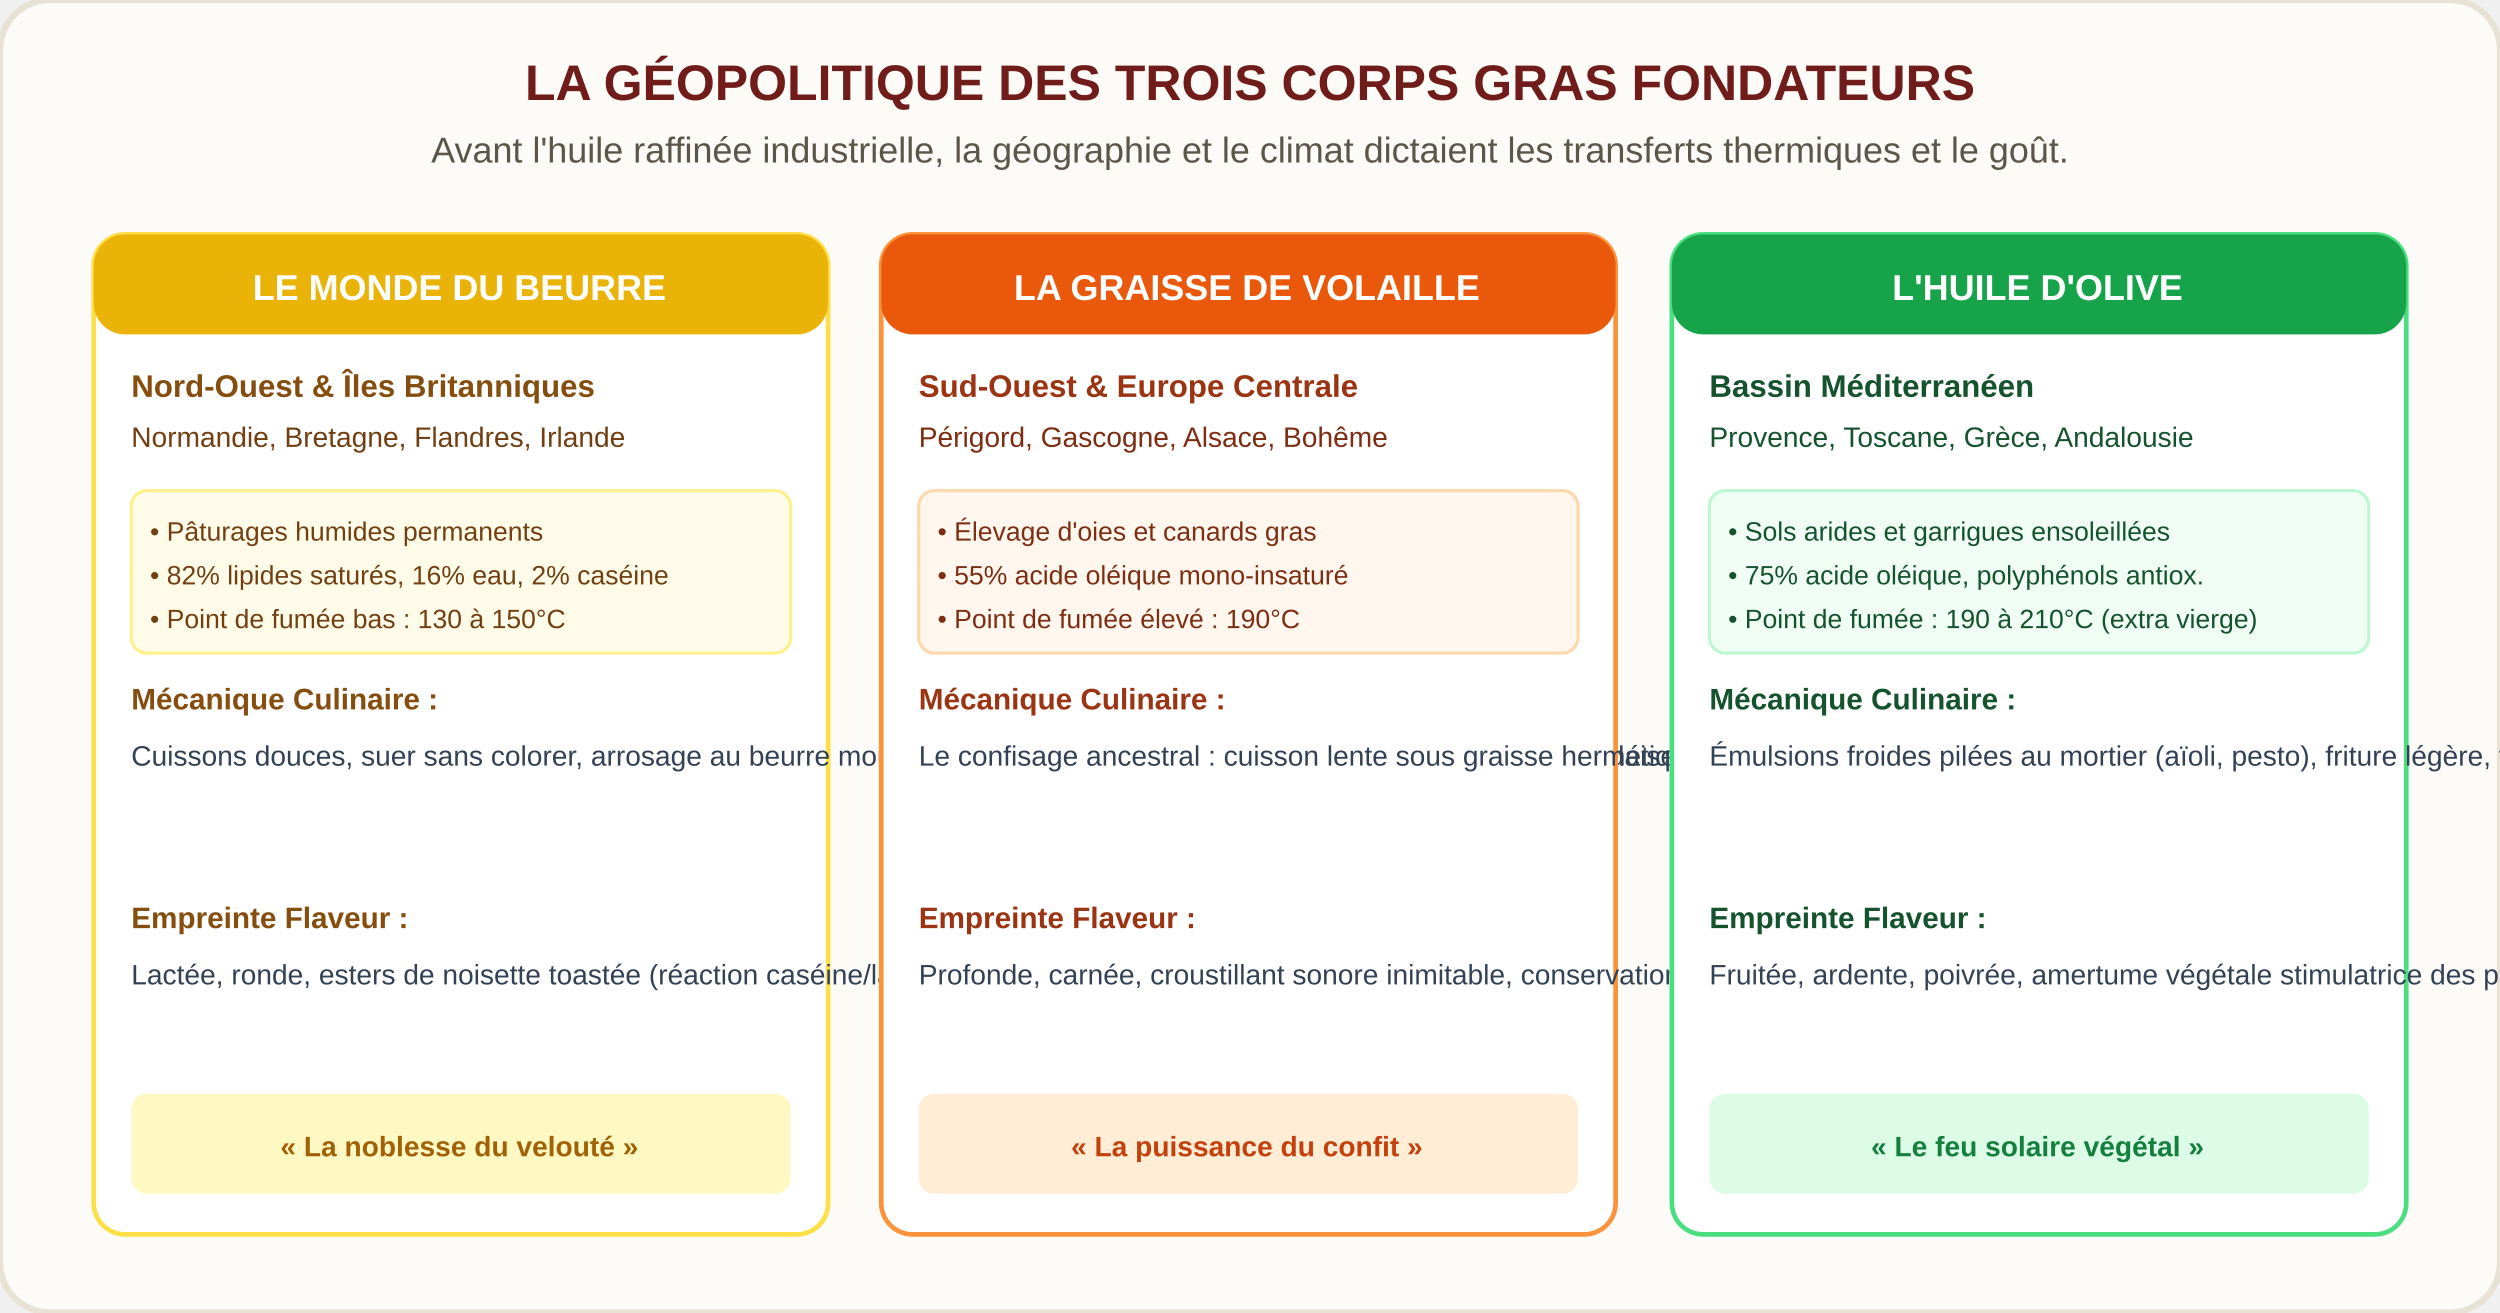
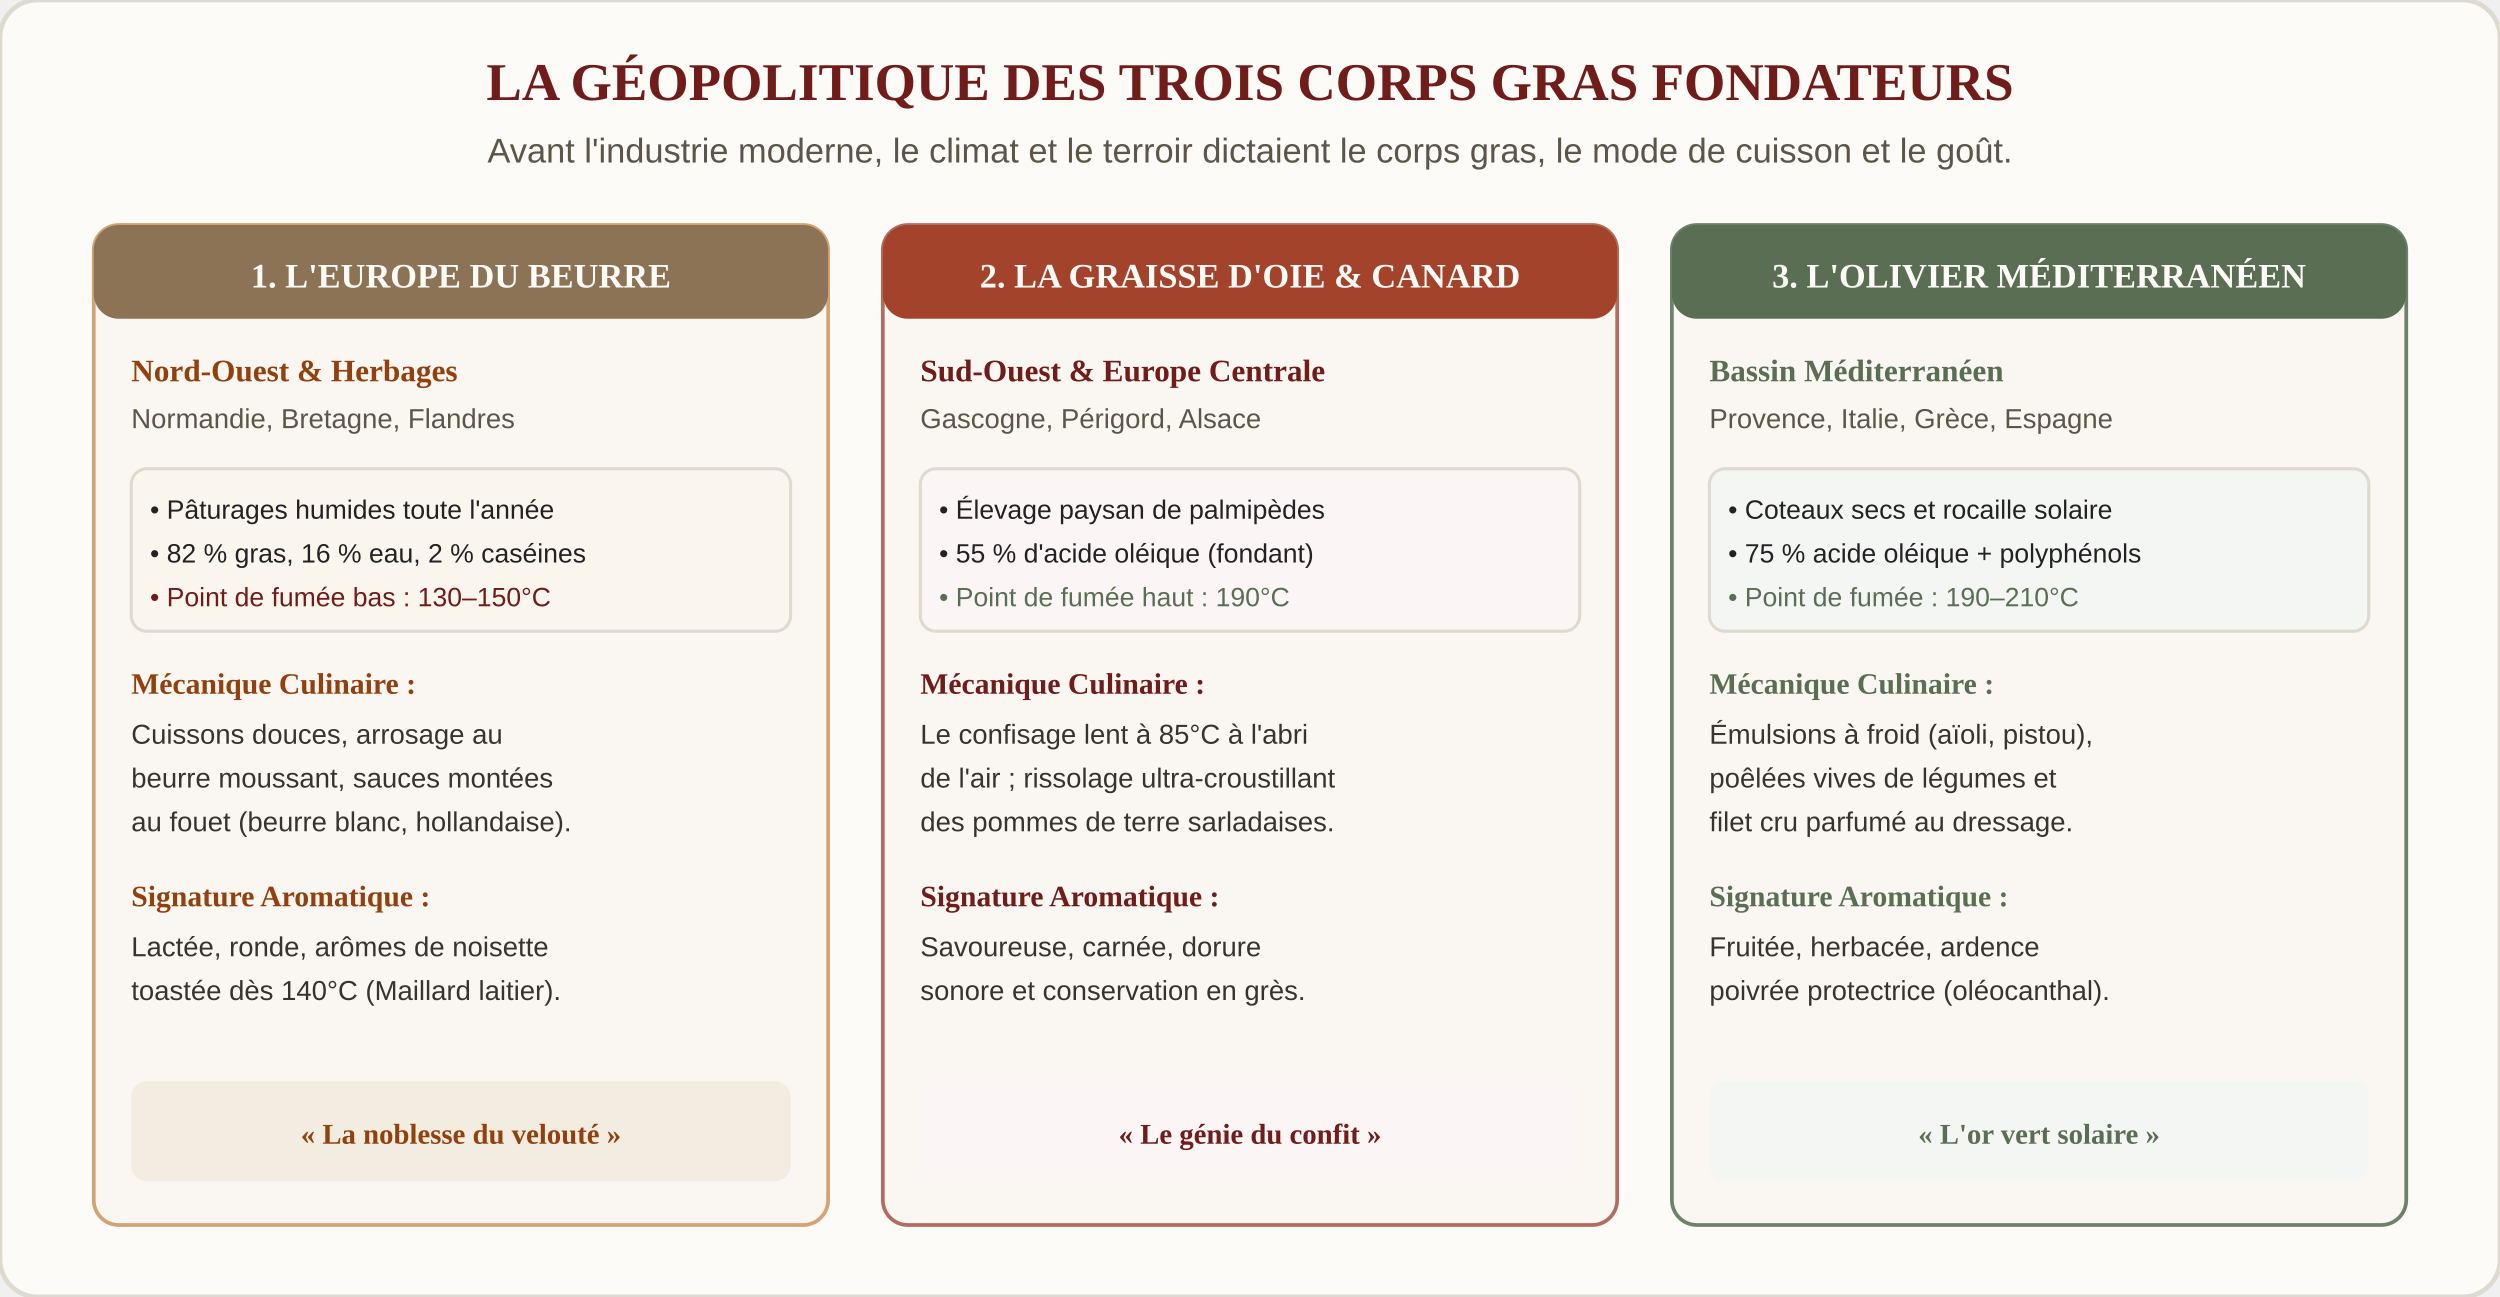
- <svg xmlns="http://www.w3.org/2000/svg" viewBox="0 0 800 420" width="100%" height="100%">
-   <rect width="800" height="420" rx="16" fill="#fcfbf7" stroke="#e8e2d5" stroke-width="2" />
-   <text x="400" y="32" font-family="Liberation Sans, Arial, sans-serif" font-size="16" font-weight="bold" fill="#701c1a" text-anchor="middle">LA GÉOPOLITIQUE DES TROIS CORPS GRAS FONDATEURS</text>
-   <text x="400" y="52" font-family="Liberation Sans, Arial, sans-serif" font-size="11.5" fill="#5c5549" text-anchor="middle">Avant l'huile raffinée industrielle, la géographie et le climat dictaient les transferts thermiques et le goût.</text>
-   <g transform="translate(30, 75)">
-     <rect width="235" height="320" rx="10" fill="#ffffff" stroke="#fde047" stroke-width="1.5" />
-     <rect x="0" y="0" width="235" height="32" rx="10" fill="#eab308" />
-     <text x="117" y="21" font-family="Liberation Sans, Arial, sans-serif" font-size="11.5" font-weight="bold" fill="#ffffff" text-anchor="middle">LE MONDE DU BEURRE</text>
-     <text x="12" y="52" font-family="Liberation Sans, Arial, sans-serif" font-size="10" font-weight="bold" fill="#854d0e">Nord-Ouest &amp; Îles Britanniques</text>
-     <text x="12" y="68" font-family="Liberation Sans, Arial, sans-serif" font-size="9" fill="#713f12">Normandie, Bretagne, Flandres, Irlande</text>
-     <rect x="12" y="82" width="211" height="52" rx="5" fill="#fefce8" stroke="#fef08a" stroke-width="1" />
-     <text x="18" y="98" font-family="Liberation Sans, Arial, sans-serif" font-size="8.5" fill="#713f12">• Pâturages humides permanents</text>
-     <text x="18" y="112" font-family="Liberation Sans, Arial, sans-serif" font-size="8.5" fill="#713f12">• 82% lipides saturés, 16% eau, 2% caséine</text>
-     <text x="18" y="126" font-family="Liberation Sans, Arial, sans-serif" font-size="8.5" fill="#713f12">• Point de fumée bas : 130 à 150°C</text>
-     <text x="12" y="152" font-family="Liberation Sans, Arial, sans-serif" font-size="9.5" font-weight="bold" fill="#854d0e">Mécanique Culinaire :</text>
-     <text x="12" y="170" font-family="Liberation Sans, Arial, sans-serif" font-size="9" fill="#334155">Cuissons douces, suer sans colorer, arrosage au beurre moussant, montages de sauces au fouet (beurre blanc, hollandaise).</text>
-     <text x="12" y="222" font-family="Liberation Sans, Arial, sans-serif" font-size="9.5" font-weight="bold" fill="#854d0e">Empreinte Flaveur :</text>
-     <text x="12" y="240" font-family="Liberation Sans, Arial, sans-serif" font-size="9" fill="#334155">Lactée, ronde, esters de noisette toastée (réaction caséine/lactose à 140°C), nappe délicate.</text>
-     <rect x="12" y="275" width="211" height="32" rx="5" fill="#fef9c3" />
-     <text x="117" y="295" font-family="Liberation Sans, Arial, sans-serif" font-size="9" font-weight="bold" fill="#a16207" text-anchor="middle">« La noblesse du velouté »</text>
+ <svg xmlns="http://www.w3.org/2000/svg" viewBox="0 0 800 415" width="100%" height="100%">
+   <rect width="800" height="415" rx="12" fill="#fcfbf7" stroke="#dfdacf" stroke-width="1.5" />
+   <text x="400" y="32" font-family="Liberation Serif, Georgia, serif" font-size="17" font-weight="bold" fill="#701c1a" text-anchor="middle">LA GÉOPOLITIQUE DES TROIS CORPS GRAS FONDATEURS</text>
+   <text x="400" y="52" font-family="Liberation Sans, Arial, sans-serif" font-size="11" fill="#5c5549" text-anchor="middle">Avant l'industrie moderne, le climat et le terroir dictaient le corps gras, le mode de cuisson et le goût.</text>
+   <g transform="translate(30, 72)">
+     <rect width="235" height="320" rx="8" fill="#faf7f2" stroke="#d4a373" stroke-width="1.2" />
+     <rect x="0" y="0" width="235" height="30" rx="8" fill="#8c7355" />
+     <text x="117.5" y="20" font-family="Liberation Serif, Georgia, serif" font-size="11" font-weight="bold" fill="#fcfbf7" text-anchor="middle">1. L'EUROPE DU BEURRE</text>
+     <text x="12" y="50" font-family="Liberation Serif, Georgia, serif" font-size="10" font-weight="bold" fill="#92400e">Nord-Ouest &amp; Herbages</text>
+     <text x="12" y="65" font-family="Liberation Sans, Arial, sans-serif" font-size="8.8" fill="#5c5549">Normandie, Bretagne, Flandres</text>
+     <rect x="12" y="78" width="211" height="52" rx="5" fill="#faf6ee" stroke="#dfdacf" stroke-width="1" />
+     <text x="18" y="94" font-family="Liberation Sans, Arial, sans-serif" font-size="8.5" fill="#242124">• Pâturages humides toute l'année</text>
+     <text x="18" y="108" font-family="Liberation Sans, Arial, sans-serif" font-size="8.5" fill="#242124">• 82 % gras, 16 % eau, 2 % caséines</text>
+     <text x="18" y="122" font-family="Liberation Sans, Arial, sans-serif" font-size="8.5" fill="#701c1a">• Point de fumée bas : 130–150°C</text>
+     <text x="12" y="150" font-family="Liberation Serif, Georgia, serif" font-size="9.5" font-weight="bold" fill="#92400e">Mécanique Culinaire :</text>
+     <text x="12" y="166" font-family="Liberation Sans, Arial, sans-serif" font-size="8.8" fill="#383330">Cuissons douces, arrosage au</text>
+     <text x="12" y="180" font-family="Liberation Sans, Arial, sans-serif" font-size="8.8" fill="#383330">beurre moussant, sauces montées</text>
+     <text x="12" y="194" font-family="Liberation Sans, Arial, sans-serif" font-size="8.8" fill="#383330">au fouet (beurre blanc, hollandaise).</text>
+     <text x="12" y="218" font-family="Liberation Serif, Georgia, serif" font-size="9.5" font-weight="bold" fill="#92400e">Signature Aromatique :</text>
+     <text x="12" y="234" font-family="Liberation Sans, Arial, sans-serif" font-size="8.8" fill="#383330">Lactée, ronde, arômes de noisette</text>
+     <text x="12" y="248" font-family="Liberation Sans, Arial, sans-serif" font-size="8.8" fill="#383330">toastée dès 140°C (Maillard laitier).</text>
+     <rect x="12" y="274" width="211" height="32" rx="5" fill="#f2ece1" />
+     <text x="117.5" y="294" font-family="Liberation Serif, Georgia, serif" font-size="9.2" font-weight="bold" fill="#92400e" text-anchor="middle">« La noblesse du velouté »</text>
  </g>
-   <g transform="translate(282, 75)">
-     <rect width="235" height="320" rx="10" fill="#ffffff" stroke="#fb923c" stroke-width="1.5" />
-     <rect x="0" y="0" width="235" height="32" rx="10" fill="#ea580c" />
-     <text x="117" y="21" font-family="Liberation Sans, Arial, sans-serif" font-size="11.5" font-weight="bold" fill="#ffffff" text-anchor="middle">LA GRAISSE DE VOLAILLE</text>
-     <text x="12" y="52" font-family="Liberation Sans, Arial, sans-serif" font-size="10" font-weight="bold" fill="#9a3412">Sud-Ouest &amp; Europe Centrale</text>
-     <text x="12" y="68" font-family="Liberation Sans, Arial, sans-serif" font-size="9" fill="#7c2d12">Périgord, Gascogne, Alsace, Bohême</text>
-     <rect x="12" y="82" width="211" height="52" rx="5" fill="#fff7ed" stroke="#fed7aa" stroke-width="1" />
-     <text x="18" y="98" font-family="Liberation Sans, Arial, sans-serif" font-size="8.5" fill="#7c2d12">• Élevage d'oies et canards gras</text>
-     <text x="18" y="112" font-family="Liberation Sans, Arial, sans-serif" font-size="8.5" fill="#7c2d12">• 55% acide oléique mono-insaturé</text>
-     <text x="18" y="126" font-family="Liberation Sans, Arial, sans-serif" font-size="8.5" fill="#7c2d12">• Point de fumée élevé : 190°C</text>
-     <text x="12" y="152" font-family="Liberation Sans, Arial, sans-serif" font-size="9.5" font-weight="bold" fill="#9a3412">Mécanique Culinaire :</text>
-     <text x="12" y="170" font-family="Liberation Sans, Arial, sans-serif" font-size="9" fill="#334155">Le confisage ancestral : cuisson lente sous graisse hermétique à 85°C. Rissolage vif de pommes de terre et haricots.</text>
-     <text x="12" y="222" font-family="Liberation Sans, Arial, sans-serif" font-size="9.5" font-weight="bold" fill="#9a3412">Empreinte Flaveur :</text>
-     <text x="12" y="240" font-family="Liberation Sans, Arial, sans-serif" font-size="9" fill="#334155">Profonde, carnée, croustillant sonore inimitable, conservation jusqu'à 1 an en bocal de grès.</text>
-     <rect x="12" y="275" width="211" height="32" rx="5" fill="#ffedd5" />
-     <text x="117" y="295" font-family="Liberation Sans, Arial, sans-serif" font-size="9" font-weight="bold" fill="#c2410c" text-anchor="middle">« La puissance du confit »</text>
+   <g transform="translate(282.5, 72)">
+     <rect width="235" height="320" rx="8" fill="#faf7f2" stroke="#b06d60" stroke-width="1.2" />
+     <rect x="0" y="0" width="235" height="30" rx="8" fill="#a3432b" />
+     <text x="117.5" y="20" font-family="Liberation Serif, Georgia, serif" font-size="11" font-weight="bold" fill="#fcfbf7" text-anchor="middle">2. LA GRAISSE D'OIE &amp; CANARD</text>
+     <text x="12" y="50" font-family="Liberation Serif, Georgia, serif" font-size="10" font-weight="bold" fill="#701c1a">Sud-Ouest &amp; Europe Centrale</text>
+     <text x="12" y="65" font-family="Liberation Sans, Arial, sans-serif" font-size="8.8" fill="#5c5549">Gascogne, Périgord, Alsace</text>
+     <rect x="12" y="78" width="211" height="52" rx="5" fill="#fbf6f5" stroke="#dfdacf" stroke-width="1" />
+     <text x="18" y="94" font-family="Liberation Sans, Arial, sans-serif" font-size="8.5" fill="#242124">• Élevage paysan de palmipèdes</text>
+     <text x="18" y="108" font-family="Liberation Sans, Arial, sans-serif" font-size="8.5" fill="#242124">• 55 % d'acide oléique (fondant)</text>
+     <text x="18" y="122" font-family="Liberation Sans, Arial, sans-serif" font-size="8.5" fill="#5a6e54">• Point de fumée haut : 190°C</text>
+     <text x="12" y="150" font-family="Liberation Serif, Georgia, serif" font-size="9.5" font-weight="bold" fill="#701c1a">Mécanique Culinaire :</text>
+     <text x="12" y="166" font-family="Liberation Sans, Arial, sans-serif" font-size="8.8" fill="#383330">Le confisage lent à 85°C à l'abri</text>
+     <text x="12" y="180" font-family="Liberation Sans, Arial, sans-serif" font-size="8.8" fill="#383330">de l'air ; rissolage ultra-croustillant</text>
+     <text x="12" y="194" font-family="Liberation Sans, Arial, sans-serif" font-size="8.8" fill="#383330">des pommes de terre sarladaises.</text>
+     <text x="12" y="218" font-family="Liberation Serif, Georgia, serif" font-size="9.5" font-weight="bold" fill="#701c1a">Signature Aromatique :</text>
+     <text x="12" y="234" font-family="Liberation Sans, Arial, sans-serif" font-size="8.8" fill="#383330">Savoureuse, carnée, dorure</text>
+     <text x="12" y="248" font-family="Liberation Sans, Arial, sans-serif" font-size="8.8" fill="#383330">sonore et conservation en grès.</text>
+     <rect x="12" y="274" width="211" height="32" rx="5" fill="#fbf6f5" />
+     <text x="117.5" y="294" font-family="Liberation Serif, Georgia, serif" font-size="9.2" font-weight="bold" fill="#701c1a" text-anchor="middle">« Le génie du confit »</text>
  </g>
-   <g transform="translate(535, 75)">
-     <rect width="235" height="320" rx="10" fill="#ffffff" stroke="#4ade80" stroke-width="1.5" />
-     <rect x="0" y="0" width="235" height="32" rx="10" fill="#16a34a" />
-     <text x="117" y="21" font-family="Liberation Sans, Arial, sans-serif" font-size="11.5" font-weight="bold" fill="#ffffff" text-anchor="middle">L'HUILE D'OLIVE</text>
-     <text x="12" y="52" font-family="Liberation Sans, Arial, sans-serif" font-size="10" font-weight="bold" fill="#14532d">Bassin Méditerranéen</text>
-     <text x="12" y="68" font-family="Liberation Sans, Arial, sans-serif" font-size="9" fill="#14532d">Provence, Toscane, Grèce, Andalousie</text>
-     <rect x="12" y="82" width="211" height="52" rx="5" fill="#f0fdf4" stroke="#bbf7d0" stroke-width="1" />
-     <text x="18" y="98" font-family="Liberation Sans, Arial, sans-serif" font-size="8.5" fill="#14532d">• Sols arides et garrigues ensoleillées</text>
-     <text x="18" y="112" font-family="Liberation Sans, Arial, sans-serif" font-size="8.5" fill="#14532d">• 75% acide oléique, polyphénols antiox.</text>
-     <text x="18" y="126" font-family="Liberation Sans, Arial, sans-serif" font-size="8.5" fill="#14532d">• Point de fumée : 190 à 210°C (extra vierge)</text>
-     <text x="12" y="152" font-family="Liberation Sans, Arial, sans-serif" font-size="9.5" font-weight="bold" fill="#14532d">Mécanique Culinaire :</text>
-     <text x="12" y="170" font-family="Liberation Sans, Arial, sans-serif" font-size="9" fill="#334155">Émulsions froides pilées au mortier (aïoli, pesto), friture légère, filet cru de finition pour préserver les polyphénols.</text>
-     <text x="12" y="222" font-family="Liberation Sans, Arial, sans-serif" font-size="9.5" font-weight="bold" fill="#14532d">Empreinte Flaveur :</text>
-     <text x="12" y="240" font-family="Liberation Sans, Arial, sans-serif" font-size="9" fill="#334155">Fruitée, ardente, poivrée, amertume végétale stimulatrice des papilles et de la salivation.</text>
-     <rect x="12" y="275" width="211" height="32" rx="5" fill="#dcfce7" />
-     <text x="117" y="295" font-family="Liberation Sans, Arial, sans-serif" font-size="9" font-weight="bold" fill="#15803d" text-anchor="middle">« Le feu solaire végétal »</text>
+   <g transform="translate(535, 72)">
+     <rect width="235" height="320" rx="8" fill="#faf7f2" stroke="#6e826b" stroke-width="1.2" />
+     <rect x="0" y="0" width="235" height="30" rx="8" fill="#5a6e54" />
+     <text x="117.5" y="20" font-family="Liberation Serif, Georgia, serif" font-size="11" font-weight="bold" fill="#fcfbf7" text-anchor="middle">3. L'OLIVIER MÉDITERRANÉEN</text>
+     <text x="12" y="50" font-family="Liberation Serif, Georgia, serif" font-size="10" font-weight="bold" fill="#5a6e54">Bassin Méditerranéen</text>
+     <text x="12" y="65" font-family="Liberation Sans, Arial, sans-serif" font-size="8.8" fill="#5c5549">Provence, Italie, Grèce, Espagne</text>
+     <rect x="12" y="78" width="211" height="52" rx="5" fill="#f4f6f4" stroke="#dfdacf" stroke-width="1" />
+     <text x="18" y="94" font-family="Liberation Sans, Arial, sans-serif" font-size="8.5" fill="#242124">• Coteaux secs et rocaille solaire</text>
+     <text x="18" y="108" font-family="Liberation Sans, Arial, sans-serif" font-size="8.5" fill="#242124">• 75 % acide oléique + polyphénols</text>
+     <text x="18" y="122" font-family="Liberation Sans, Arial, sans-serif" font-size="8.5" fill="#5a6e54">• Point de fumée : 190–210°C</text>
+     <text x="12" y="150" font-family="Liberation Serif, Georgia, serif" font-size="9.5" font-weight="bold" fill="#5a6e54">Mécanique Culinaire :</text>
+     <text x="12" y="166" font-family="Liberation Sans, Arial, sans-serif" font-size="8.8" fill="#383330">Émulsions à froid (aïoli, pistou),</text>
+     <text x="12" y="180" font-family="Liberation Sans, Arial, sans-serif" font-size="8.8" fill="#383330">poêlées vives de légumes et</text>
+     <text x="12" y="194" font-family="Liberation Sans, Arial, sans-serif" font-size="8.8" fill="#383330">filet cru parfumé au dressage.</text>
+     <text x="12" y="218" font-family="Liberation Serif, Georgia, serif" font-size="9.5" font-weight="bold" fill="#5a6e54">Signature Aromatique :</text>
+     <text x="12" y="234" font-family="Liberation Sans, Arial, sans-serif" font-size="8.8" fill="#383330">Fruitée, herbacée, ardence</text>
+     <text x="12" y="248" font-family="Liberation Sans, Arial, sans-serif" font-size="8.8" fill="#383330">poivrée protectrice (oléocanthal).</text>
+     <rect x="12" y="274" width="211" height="32" rx="5" fill="#f4f6f4" />
+     <text x="117.5" y="294" font-family="Liberation Serif, Georgia, serif" font-size="9.2" font-weight="bold" fill="#5a6e54" text-anchor="middle">« L'or vert solaire »</text>
  </g>
</svg>
